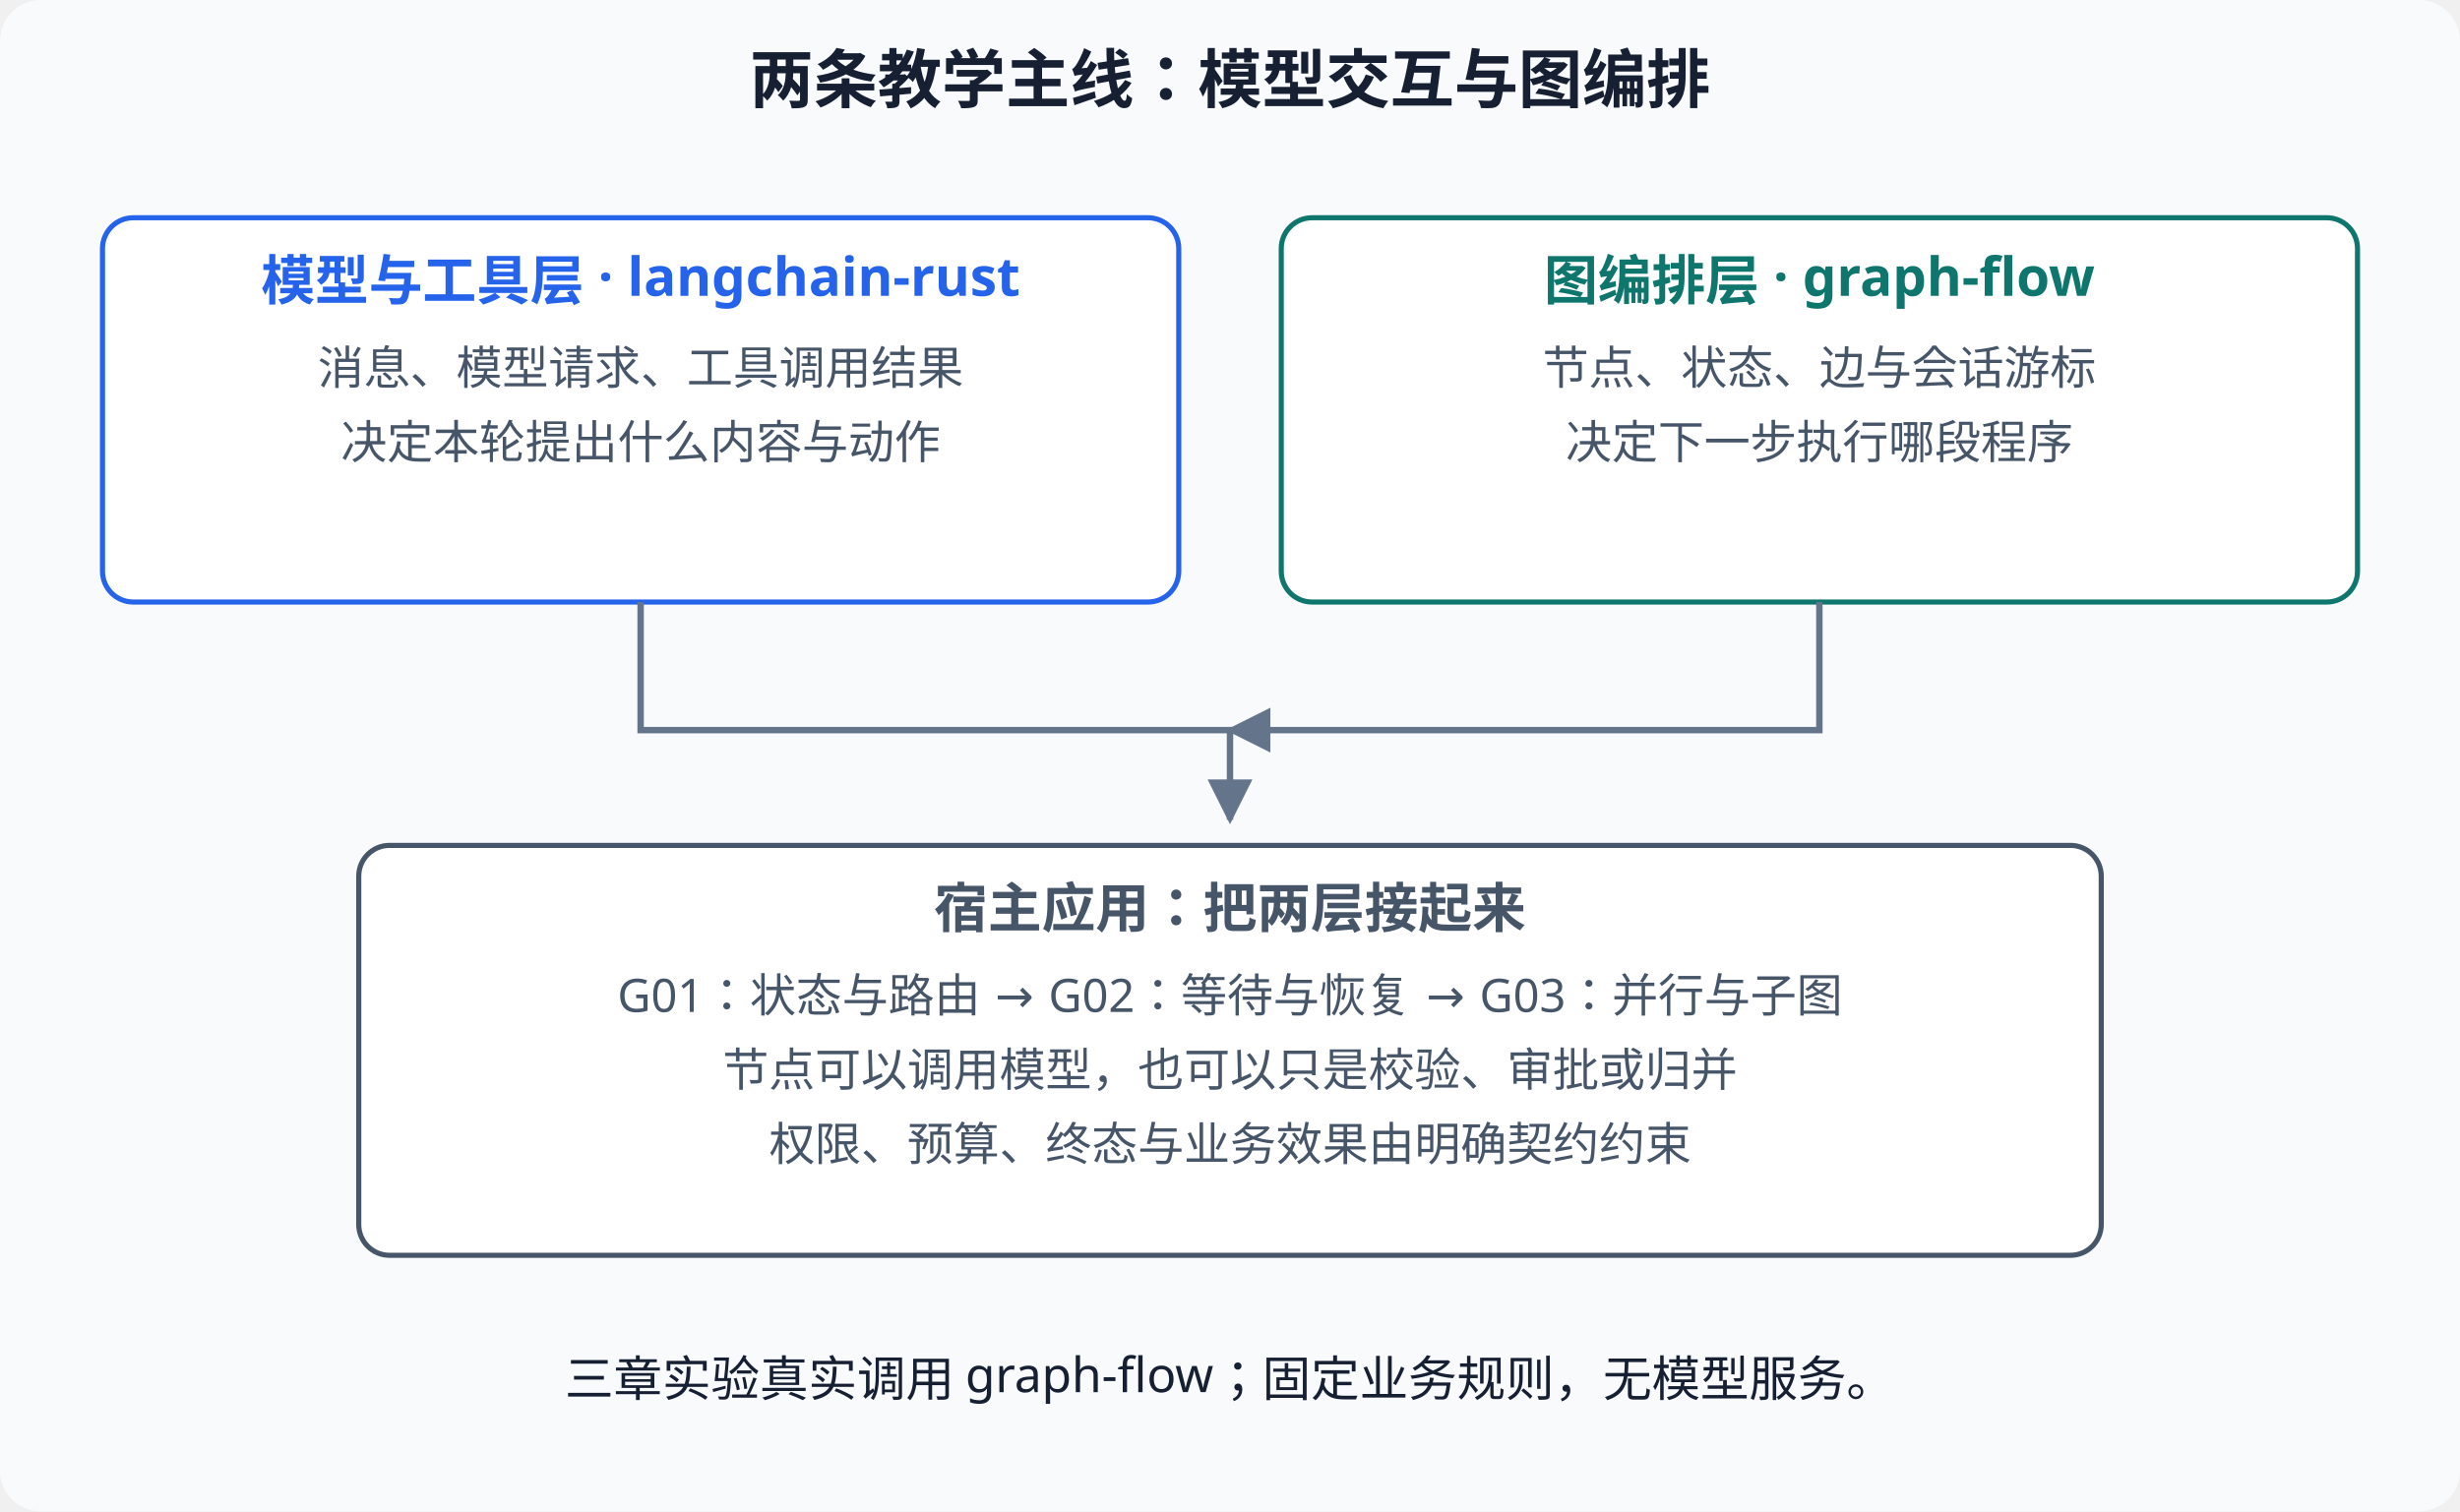
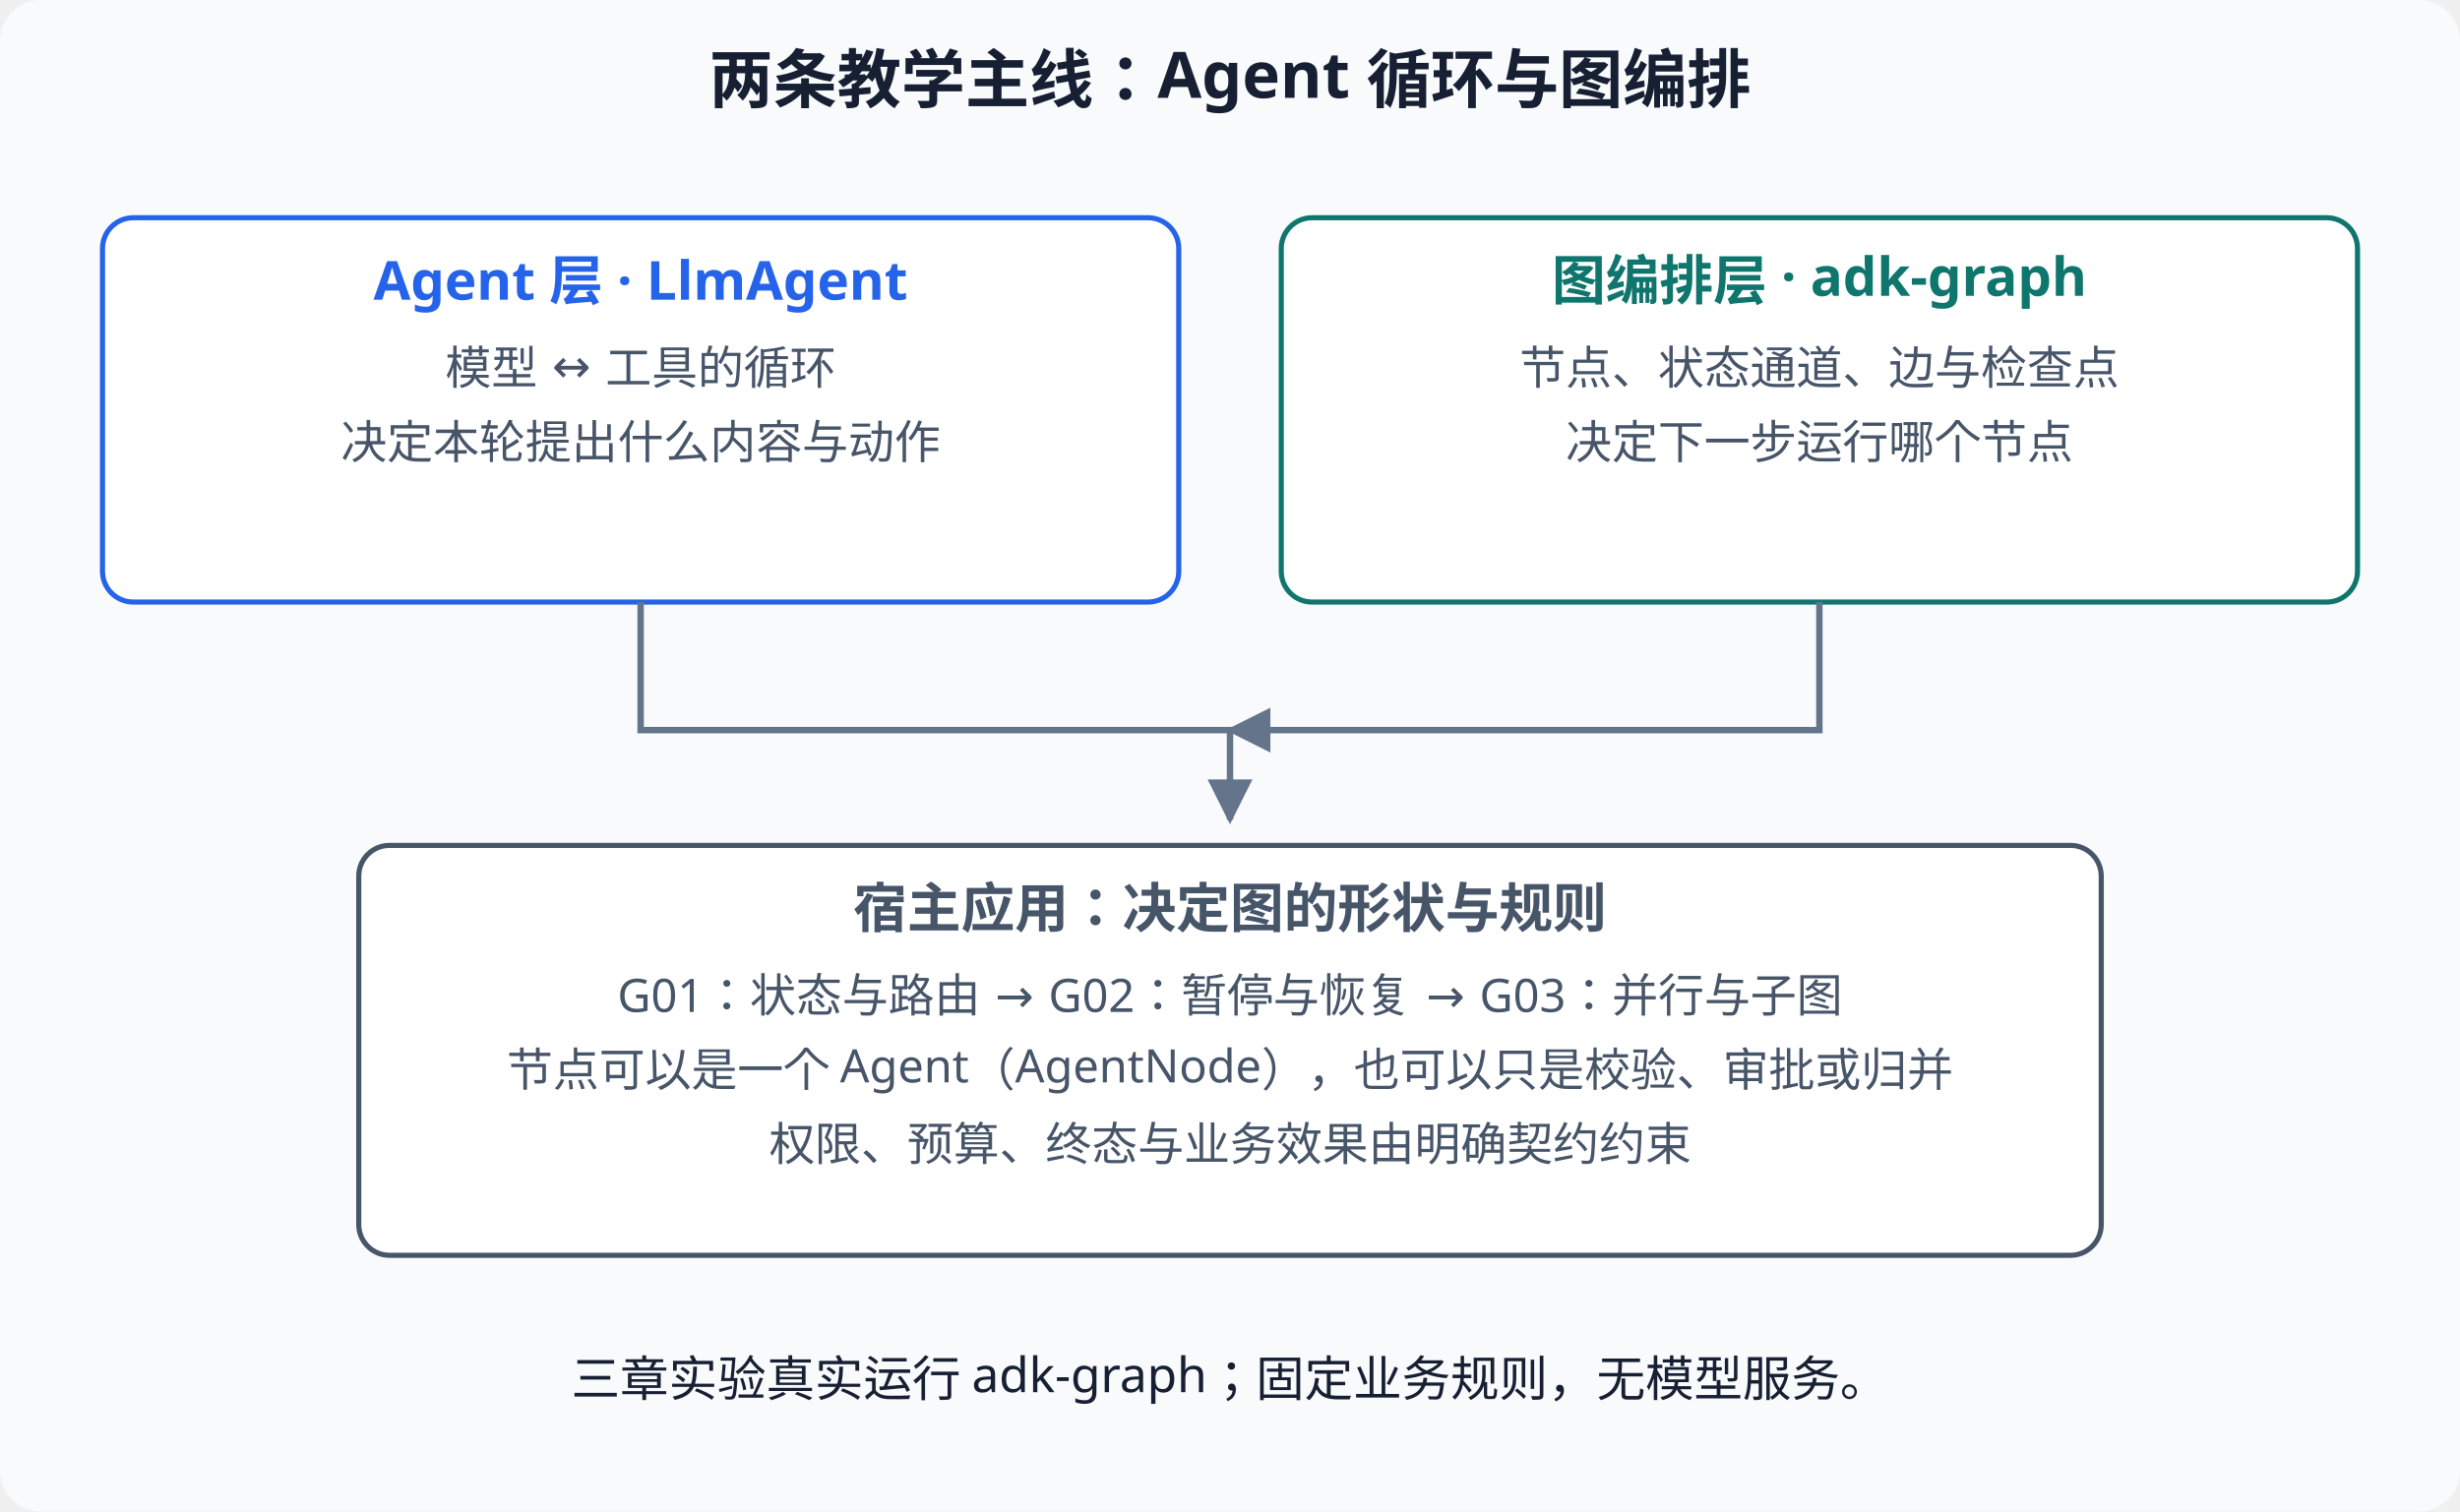
<svg xmlns="http://www.w3.org/2000/svg" width="960" height="590" viewBox="0 0 960 590" role="img" aria-labelledby="title desc">
  <defs>
    <marker id="arrow" viewBox="0 0 10 10" refX="9" refY="5" markerWidth="7" markerHeight="7" orient="auto">
      <path d="M0 0L10 5L0 10Z" fill="#64748b" />
    </marker>
  </defs>
  <rect width="960" height="590" rx="16" fill="#f8fafc" />
  <g font-family="PingFang SC, Microsoft YaHei, sans-serif">
-     <text x="480" y="40" text-anchor="middle" font-size="25" fill="#172033" font-weight="700">两条教学主线：模型交互与图编排</text>
+     <text x="480" y="40" text-anchor="middle" font-size="25" fill="#172033" font-weight="700">两条教学主线：Agent 循环与图编排</text>
    <rect x="40" y="85" width="420" height="150" rx="12" fill="#fff" stroke="#2563eb" stroke-width="2" />
-     <text x="250.0" y="117" text-anchor="middle" font-size="21" fill="#2563eb" font-weight="700">模型与工具层 · langchain-rust</text>
-     <text x="250.0" y="150" text-anchor="middle" font-size="18" fill="#475569" font-weight="400">消息、模型请求、工具调用结果</text>
+     <text x="250.0" y="117" text-anchor="middle" font-size="21" fill="#2563eb" font-weight="700">Agent 层 · LlmAgent</text>
+     <text x="250.0" y="150" text-anchor="middle" font-size="18" fill="#475569" font-weight="400">模型 ↔ 工具的循环</text>
    <text x="250.0" y="179" text-anchor="middle" font-size="18" fill="#475569" font-weight="400">决定本轮提出什么内容与动作</text>
    <rect x="500" y="85" width="420" height="150" rx="12" fill="#fff" stroke="#0f766e" stroke-width="2" />
-     <text x="710.0" y="117" text-anchor="middle" font-size="21" fill="#0f766e" font-weight="700">图编排层 · graph-flow</text>
-     <text x="710.0" y="150" text-anchor="middle" font-size="18" fill="#475569" font-weight="400">节点、状态、边与会话游标</text>
-     <text x="710.0" y="179" text-anchor="middle" font-size="18" fill="#475569" font-weight="400">决定下一步执行哪段程序</text>
+     <text x="710.0" y="117" text-anchor="middle" font-size="21" fill="#0f766e" font-weight="700">图编排层 · adk-graph</text>
+     <text x="710.0" y="150" text-anchor="middle" font-size="18" fill="#475569" font-weight="400">节点、状态通道、边与检查点</text>
+     <text x="710.0" y="179" text-anchor="middle" font-size="18" fill="#475569" font-weight="400">决定下一步运行哪个节点</text>
    <path d="M250 235 V285 H480 V320" fill="none" stroke="#64748b" stroke-width="2.5" marker-end="url(#arrow)" />
    <path d="M710 235 V285 H480" fill="none" stroke="#64748b" stroke-width="2.5" marker-end="url(#arrow)" />
    <rect x="140" y="330" width="680" height="160" rx="12" fill="#fff" stroke="#475569" stroke-width="2" />
-     <text x="480.0" y="362" text-anchor="middle" font-size="21" fill="#475569" font-weight="700">宿主应用：把两层接起来</text>
-     <text x="480.0" y="395" text-anchor="middle" font-size="18" fill="#475569" font-weight="400">G01：状态与路由 → G02：等待与恢复 → G03：并行与子图</text>
-     <text x="480.0" y="424" text-anchor="middle" font-size="18" fill="#475569" font-weight="400">节点可以调用模型，也可以只是校验、审批或归并</text>
+     <text x="480.0" y="362" text-anchor="middle" font-size="21" fill="#475569" font-weight="700">宿主应用：决定图的形状与规则</text>
+     <text x="480.0" y="395" text-anchor="middle" font-size="18" fill="#475569" font-weight="400">G01：状态与路由 → G02：暂停与恢复 → G03：并行与子图</text>
+     <text x="480.0" y="424" text-anchor="middle" font-size="18" fill="#475569" font-weight="400">节点可以是一个 Agent（AgentNode），也可以只是校验、审批或归并</text>
    <text x="480.0" y="453" text-anchor="middle" font-size="18" fill="#475569" font-weight="400">权限、预算、终态与业务效果由明确契约约束</text>
-     <text x="480" y="545" text-anchor="middle" font-size="19" fill="#172033" font-weight="400">三章实验真实调用 graph-flow；固定业务规则，无模型服务。</text>
+     <text x="480" y="545" text-anchor="middle" font-size="19" fill="#172033" font-weight="400">三章实验真实运行 adk-graph；固定业务规则，无模型服务。</text>
  </g>
</svg>
